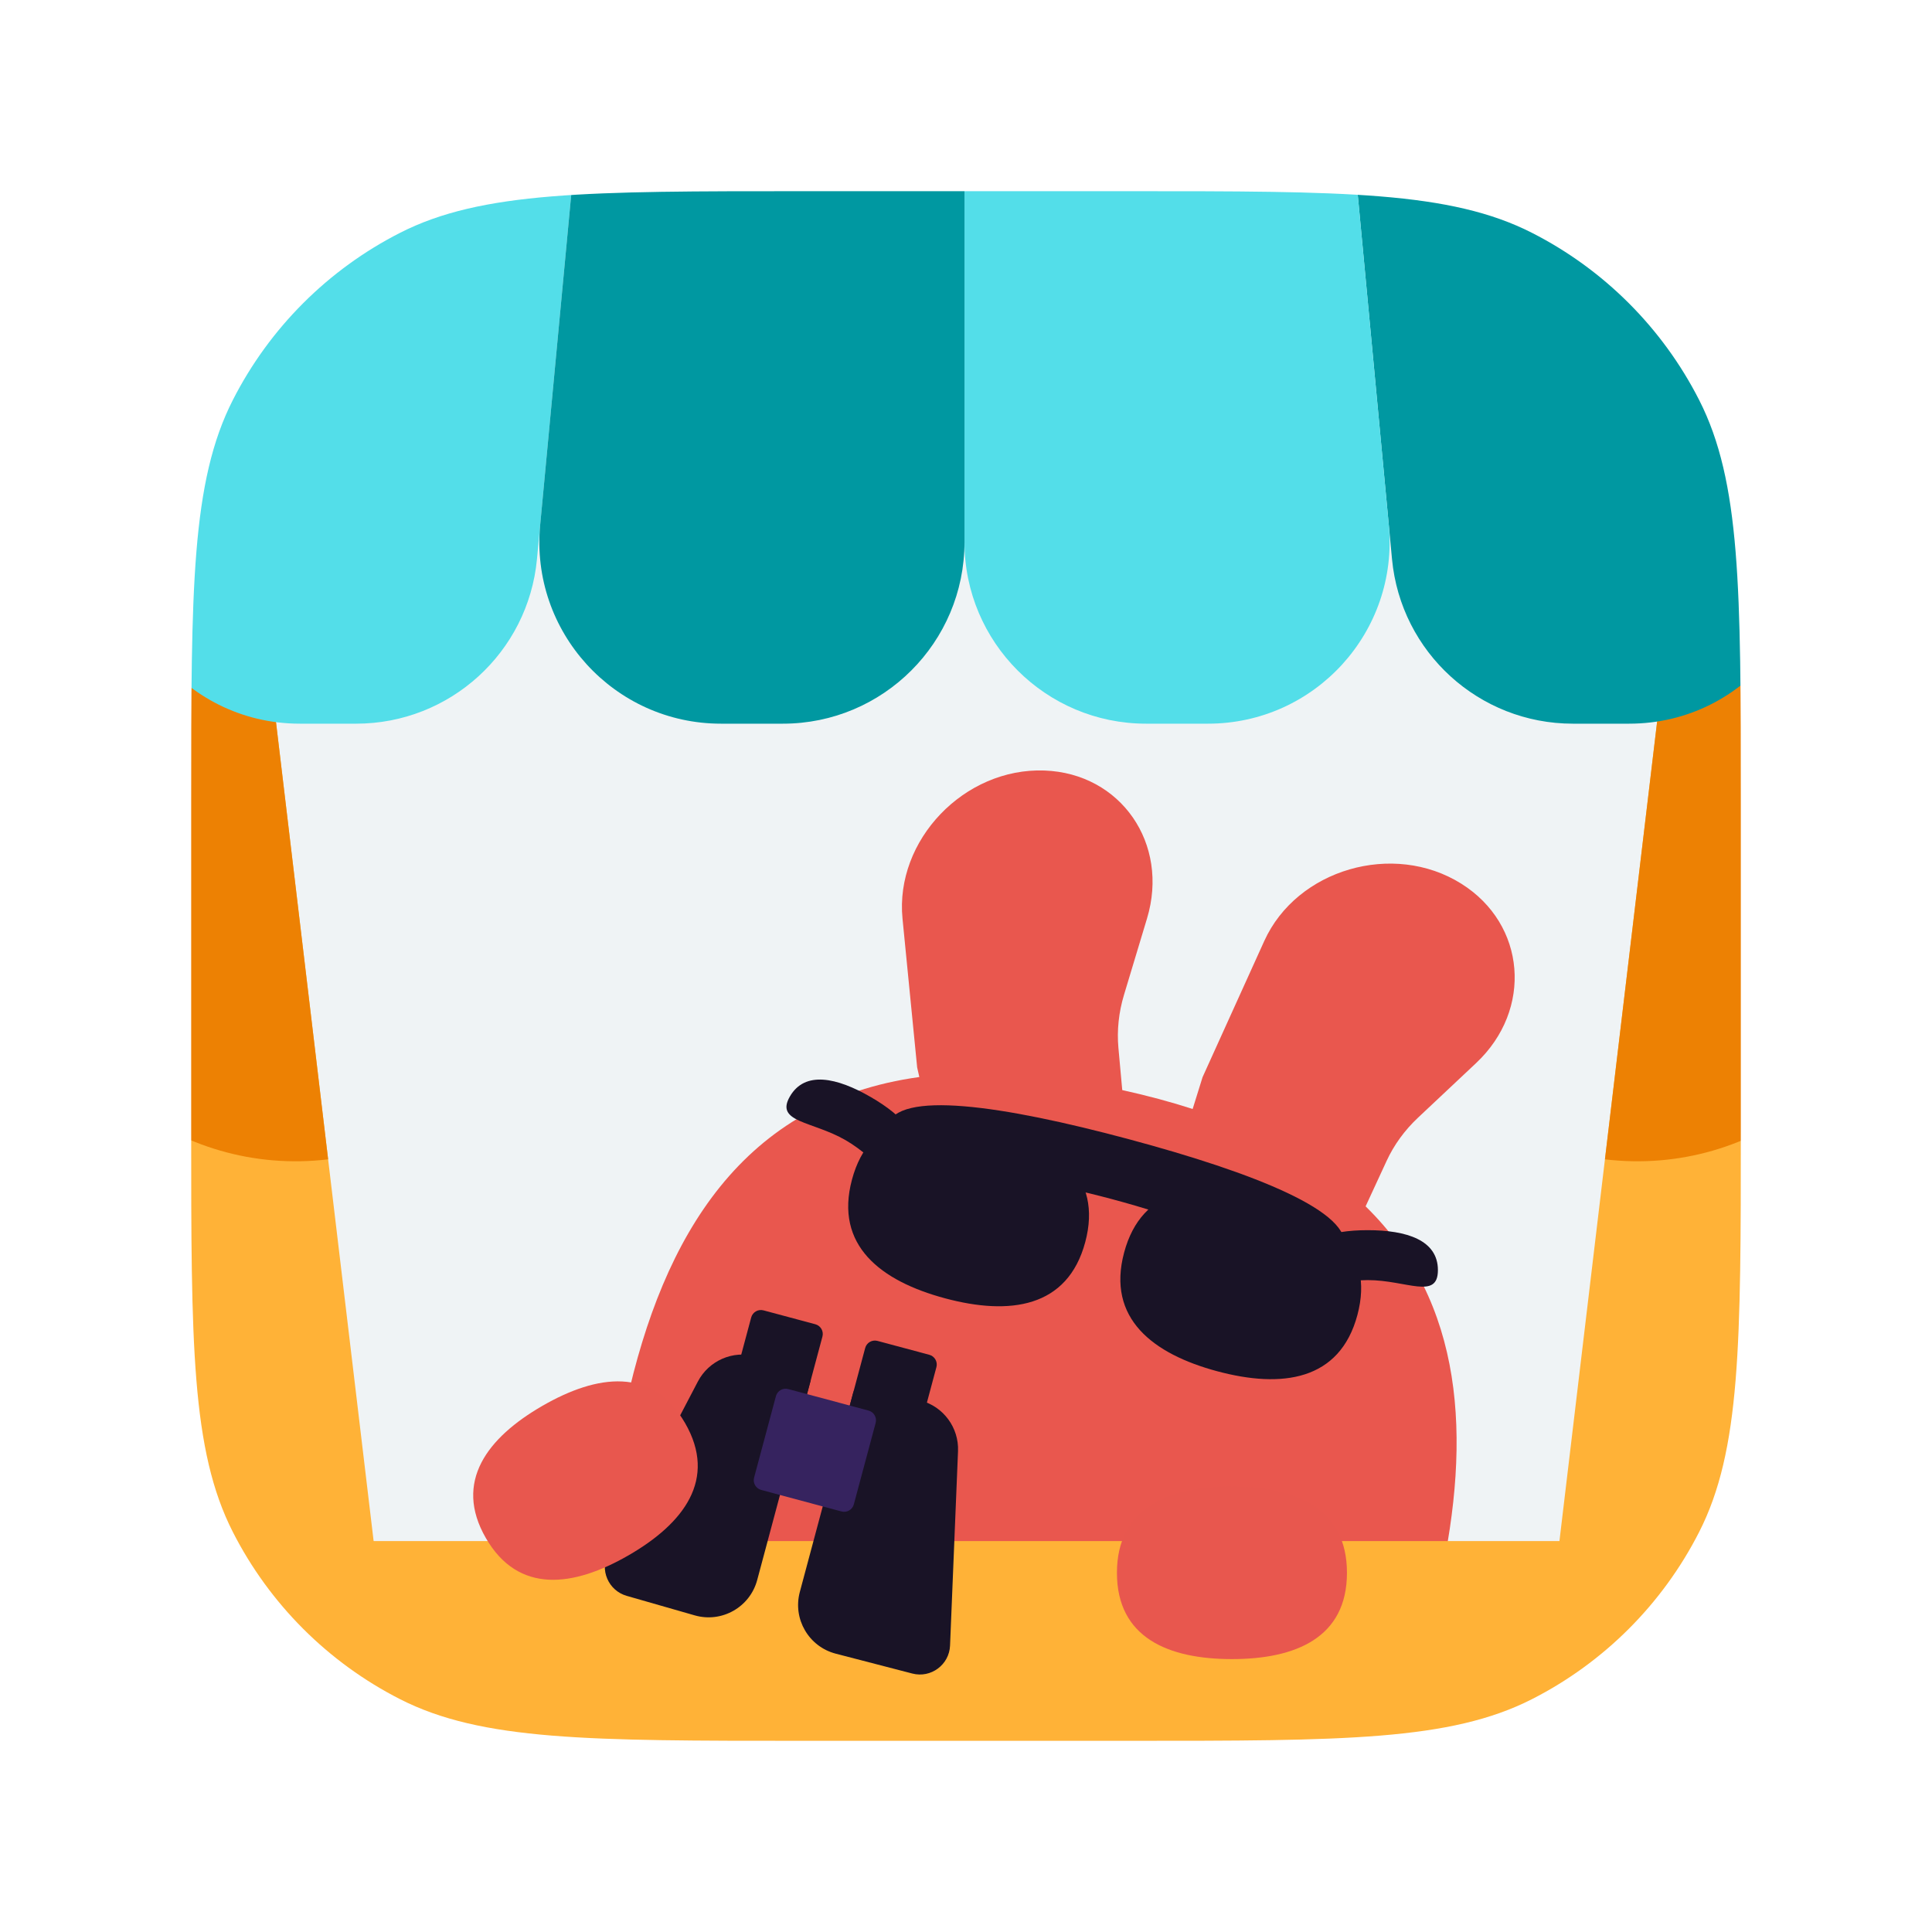
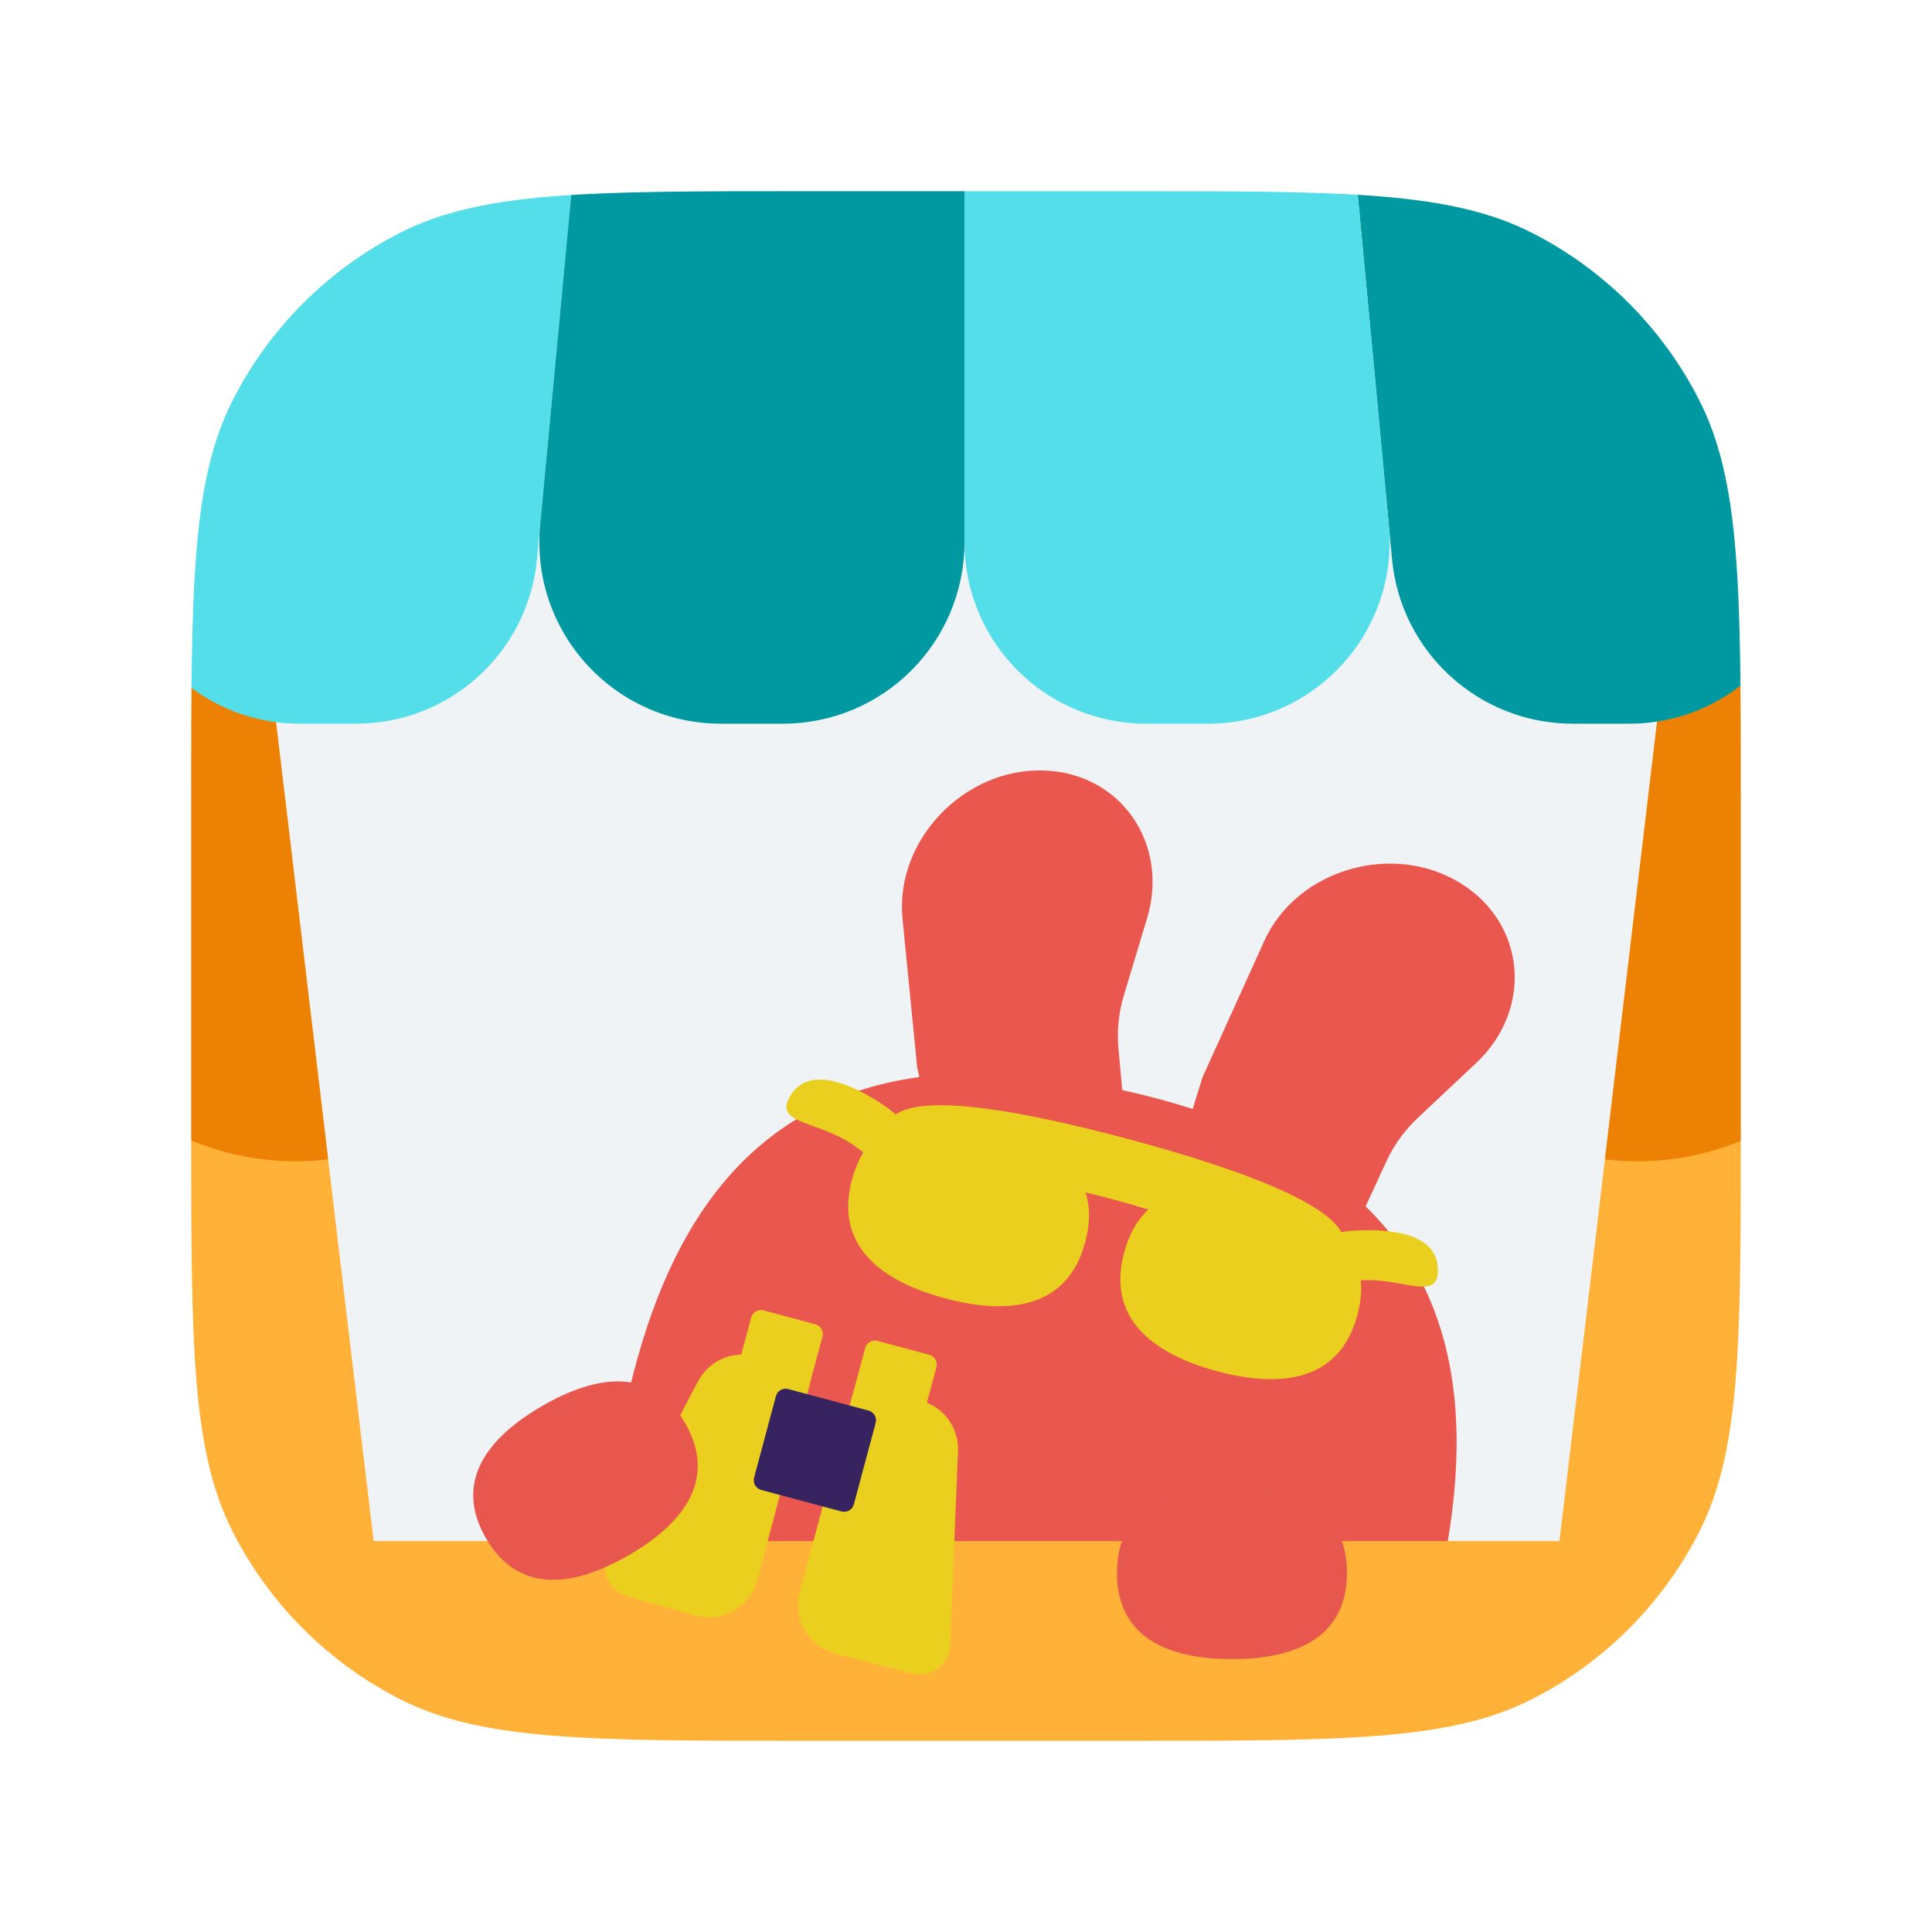
<svg xmlns="http://www.w3.org/2000/svg" width="192" height="192" fill="none" viewBox="0 0 192 192">
  <mask id="mask0" width="154" height="154" x="19" y="19" mask-type="alpha" maskUnits="userSpaceOnUse">
    <path fill="#C4C4C4" d="M19 79.8C19 58.518 19 47.877 23.142 39.748C26.785 32.598 32.598 26.785 39.748 23.142C47.877 19 58.518 19 79.8 19H112.2C133.482 19 144.123 19 152.252 23.142C159.402 26.785 165.215 32.598 168.858 39.748C173 47.877 173 58.518 173 79.8V112.2C173 133.482 173 144.123 168.858 152.252C165.215 159.402 159.402 165.215 152.252 168.858C144.123 173 133.482 173 112.2 173H79.8C58.518 173 47.877 173 39.748 168.858C32.598 165.215 26.785 159.402 23.142 152.252C19 144.123 19 133.482 19 112.2V79.8Z" />
  </mask>
  <g mask="url(#mask0)">
    <path fill="#EFF3F5" d="M19 79.8C19 58.518 19 47.877 23.142 39.748C26.785 32.598 32.598 26.785 39.748 23.142C47.877 19 58.518 19 79.8 19H112.2C133.482 19 144.123 19 152.252 23.142C159.402 26.785 165.215 32.598 168.858 39.748C173 47.877 173 58.518 173 79.8V112.2C173 133.482 173 144.123 168.858 152.252C165.215 159.402 159.402 165.215 152.252 168.858C144.123 173 133.482 173 112.2 173H79.8C58.518 173 47.877 173 39.748 168.858C32.598 165.215 26.785 159.402 23.142 152.252C19 144.123 19 133.482 19 112.2V79.8Z" />
    <path fill="#E9574E" fill-rule="evenodd" d="M125.639 93.52C128.876 86.376 138.469 83.583 145.222 87.82C151.654 91.855 152.353 100.329 146.692 105.649L140.917 111.077C139.593 112.322 138.534 113.779 137.801 115.367L135.712 119.886C145.5 129.435 146.252 142.847 143.086 157.262C138.227 179.392 125.974 195.506 93.857 188.453C61.741 181.4 57.367 161.635 62.227 139.506C65.904 122.76 73.814 109.459 91.362 107.034L91.147 106.083L89.691 91.301C88.922 83.496 95.834 76.281 103.8 76.573C111.388 76.852 116.231 83.841 113.989 91.279L111.702 98.867C111.177 100.608 110.989 102.398 111.147 104.141L111.528 108.331C114.026 108.882 116.355 109.509 118.525 110.209L119.509 107.049L125.639 93.52Z" clip-rule="evenodd" />
    <path fill="#FFB237" d="M-4.762 160.337C-4.762 156.367 -1.543 153.148 2.427 153.148H189.272C193.242 153.148 196.461 156.367 196.461 160.337V200.401C196.461 204.371 193.242 207.59 189.272 207.59H2.427C-1.543 207.59 -4.762 204.371 -4.762 200.401V160.337Z" />
    <path fill="#E8574E" d="M111 156.307C111 162.763 116.117 164.879 122.43 164.879C128.742 164.879 133.859 162.763 133.859 156.307C133.859 149.851 128.742 147.734 122.43 147.734C116.117 147.734 111 149.851 111 156.307Z" />
-     <path fill="#191326" d="M107.85 123.44C106.096 129.987 100.331 130.743 93.93 129.028C87.528 127.312 82.914 123.776 84.668 117.228C86.422 110.681 92.187 109.926 98.588 111.641C104.99 113.356 109.604 116.893 107.85 123.44Z" />
-     <path fill="#191326" d="M134.896 130.687C133.142 137.234 127.377 137.99 120.976 136.275C114.574 134.559 109.96 131.023 111.714 124.476C113.468 117.928 119.233 117.173 125.634 118.888C132.036 120.603 136.65 124.14 134.896 130.687Z" />
-     <path fill="#191326" d="M133.565 124.065C132.6 127.665 123.082 122.537 110.545 119.178C98.009 115.819 87.201 115.501 88.166 111.901C89.131 108.301 99.61 109.844 112.146 113.203C124.682 116.562 134.529 120.466 133.565 124.065Z" />
-     <path fill="#191326" d="M90.577 115.941C89.083 118.53 87.377 115.239 84.041 113.313C80.706 111.387 77.003 111.556 78.498 108.967C79.992 106.378 83.187 107.09 86.522 109.016C89.858 110.942 92.072 113.352 90.577 115.941Z" />
-     <path fill="#191326" d="M128.95 126.223C128.95 129.212 132.072 127.215 135.924 127.215C139.776 127.215 142.898 129.212 142.898 126.223C142.898 123.233 139.776 122.253 135.924 122.253C132.072 122.253 128.95 123.233 128.95 126.223Z" />
-     <path fill="#191326" d="M95.207 144.22L94.415 163.534C94.336 165.444 92.515 166.795 90.664 166.314L83.059 164.341C80.371 163.644 78.766 160.89 79.485 158.208L84.786 138.421C84.929 137.887 85.478 137.571 86.011 137.714L91.505 139.186C93.765 139.791 95.303 141.883 95.207 144.22Z" />
-     <path fill="#191326" d="M69.353 137.296L60.448 154.32C59.568 156.003 60.453 158.07 62.279 158.594L69.041 160.534C71.728 161.305 74.526 159.723 75.249 157.022L80.539 137.283C80.681 136.749 80.365 136.201 79.832 136.058L75.078 134.784C72.817 134.178 70.438 135.222 69.353 137.296Z" />
-     <rect width="7.33" height="10.379" x="86.239" y="132.999" fill="#191326" rx="1" transform="rotate(15 86.2393 132.999)" />
-     <rect width="7.33" height="10.379" fill="#191326" rx="1" transform="matrix(-0.965926 -0.258819 -0.258819 0.965926 81.9915 131.861)" />
+     <path fill="#EACF1F" d="M107.85 123.44C106.096 129.987 100.331 130.743 93.93 129.028C87.528 127.312 82.914 123.776 84.668 117.228C86.422 110.681 92.187 109.926 98.588 111.641C104.99 113.356 109.604 116.893 107.85 123.44Z" />
+     <path fill="#EACF1F" d="M134.896 130.687C133.142 137.234 127.377 137.99 120.976 136.275C114.574 134.559 109.96 131.023 111.714 124.476C113.468 117.928 119.233 117.173 125.634 118.888C132.036 120.603 136.65 124.14 134.896 130.687Z" />
+     <path fill="#EACF1F" d="M133.565 124.065C132.6 127.665 123.082 122.537 110.545 119.178C98.009 115.819 87.201 115.501 88.166 111.901C89.131 108.301 99.61 109.844 112.146 113.203C124.682 116.562 134.529 120.466 133.565 124.065Z" />
+     <path fill="#EACF1F" d="M90.577 115.941C89.083 118.53 87.377 115.239 84.041 113.313C80.706 111.387 77.003 111.556 78.498 108.967C79.992 106.378 83.187 107.09 86.522 109.016C89.858 110.942 92.072 113.352 90.577 115.941Z" />
+     <path fill="#EACF1F" d="M128.95 126.223C128.95 129.212 132.072 127.215 135.924 127.215C139.776 127.215 142.898 129.212 142.898 126.223C142.898 123.233 139.776 122.253 135.924 122.253C132.072 122.253 128.95 123.233 128.95 126.223Z" />
+     <path fill="#EACF1F" d="M95.207 144.22L94.415 163.534C94.336 165.444 92.515 166.795 90.664 166.314L83.059 164.341C80.371 163.644 78.766 160.89 79.485 158.208L84.786 138.421C84.929 137.887 85.478 137.571 86.011 137.714L91.505 139.186C93.765 139.791 95.303 141.883 95.207 144.22Z" />
+     <path fill="#EACF1F" d="M69.353 137.296L60.448 154.32C59.568 156.003 60.453 158.07 62.279 158.594L69.041 160.534C71.728 161.305 74.526 159.723 75.249 157.022L80.539 137.283C80.681 136.749 80.365 136.201 79.832 136.058L75.078 134.784C72.817 134.178 70.438 135.222 69.353 137.296Z" />
+     <rect width="7.33" height="10.379" x="86.239" y="132.999" fill="#EACF1F" rx="1" transform="rotate(15 86.2393 132.999)" />
+     <rect width="7.33" height="10.379" fill="#EACF1F" rx="1" transform="matrix(-0.965926 -0.258819 -0.258819 0.965926 81.9915 131.861)" />
    <rect width="10.262" height="10.379" fill="#36235F" rx="1" transform="matrix(-0.965926 -0.258819 -0.258819 0.965926 87.2808 140.441)" />
    <path fill="#E8574E" d="M48.286 152.853C51.514 158.444 57.004 157.719 62.471 154.562C67.938 151.406 71.311 147.015 68.083 141.424C64.855 135.833 59.365 136.559 53.898 139.715C48.432 142.871 45.058 147.263 48.286 152.853Z" />
    <path fill="#FFB237" d="M-1.259 59.807L25.621 56.602L39.258 170.991L12.379 174.196L-1.259 59.807Z" />
    <path fill="#ED8103" d="M-1.259 59.807L25.621 56.602L32.609 115.214C17.763 116.984 4.294 106.384 2.524 91.539L-1.259 59.807Z" />
    <path fill="#FFB237" d="M193.365 59.807L166.485 56.602L152.848 170.991L179.728 174.196L193.365 59.807Z" />
    <path fill="#ED8103" d="M193.365 59.807L166.485 56.602L159.498 115.214C174.343 116.984 187.812 106.384 189.582 91.539L193.365 59.807Z" />
    <path fill="#0098A1" d="M167.998 1.374C166.139 -6.465 159.138 -12 151.081 -12C140.836 -12 132.812 -3.186 133.771 7.014L138.337 55.561C139.208 64.832 146.992 71.918 156.304 71.918H161.902C173.553 71.918 182.151 61.042 179.462 49.706L167.998 1.374Z" />
    <path fill="#53DEE9" d="M23.701 1.374C25.561 -6.465 32.562 -12 40.618 -12C50.863 -12 58.887 -3.186 57.928 7.014L53.363 55.561C52.491 64.832 44.708 71.918 35.395 71.918H29.797C18.146 71.918 9.548 61.042 12.237 49.706L23.701 1.374Z" />
    <path fill="#53DEE9" d="M133.521 4.357C132.649 -4.914 124.866 -12 115.554 -12H113.896C103.929 -12 95.849 -3.92 95.849 6.047V53.871C95.849 63.838 103.929 71.918 113.896 71.918H120.051C130.685 71.918 139.014 62.769 138.019 52.181L133.521 4.357Z" />
    <path fill="#0098A1" d="M58.178 4.357C59.05 -4.914 66.833 -12 76.145 -12H77.803C87.77 -12 95.85 -3.92 95.85 6.047V53.871C95.85 63.838 87.77 71.918 77.803 71.918H71.648C61.014 71.918 52.685 62.769 53.681 52.181L58.178 4.357Z" />
  </g>
</svg>
